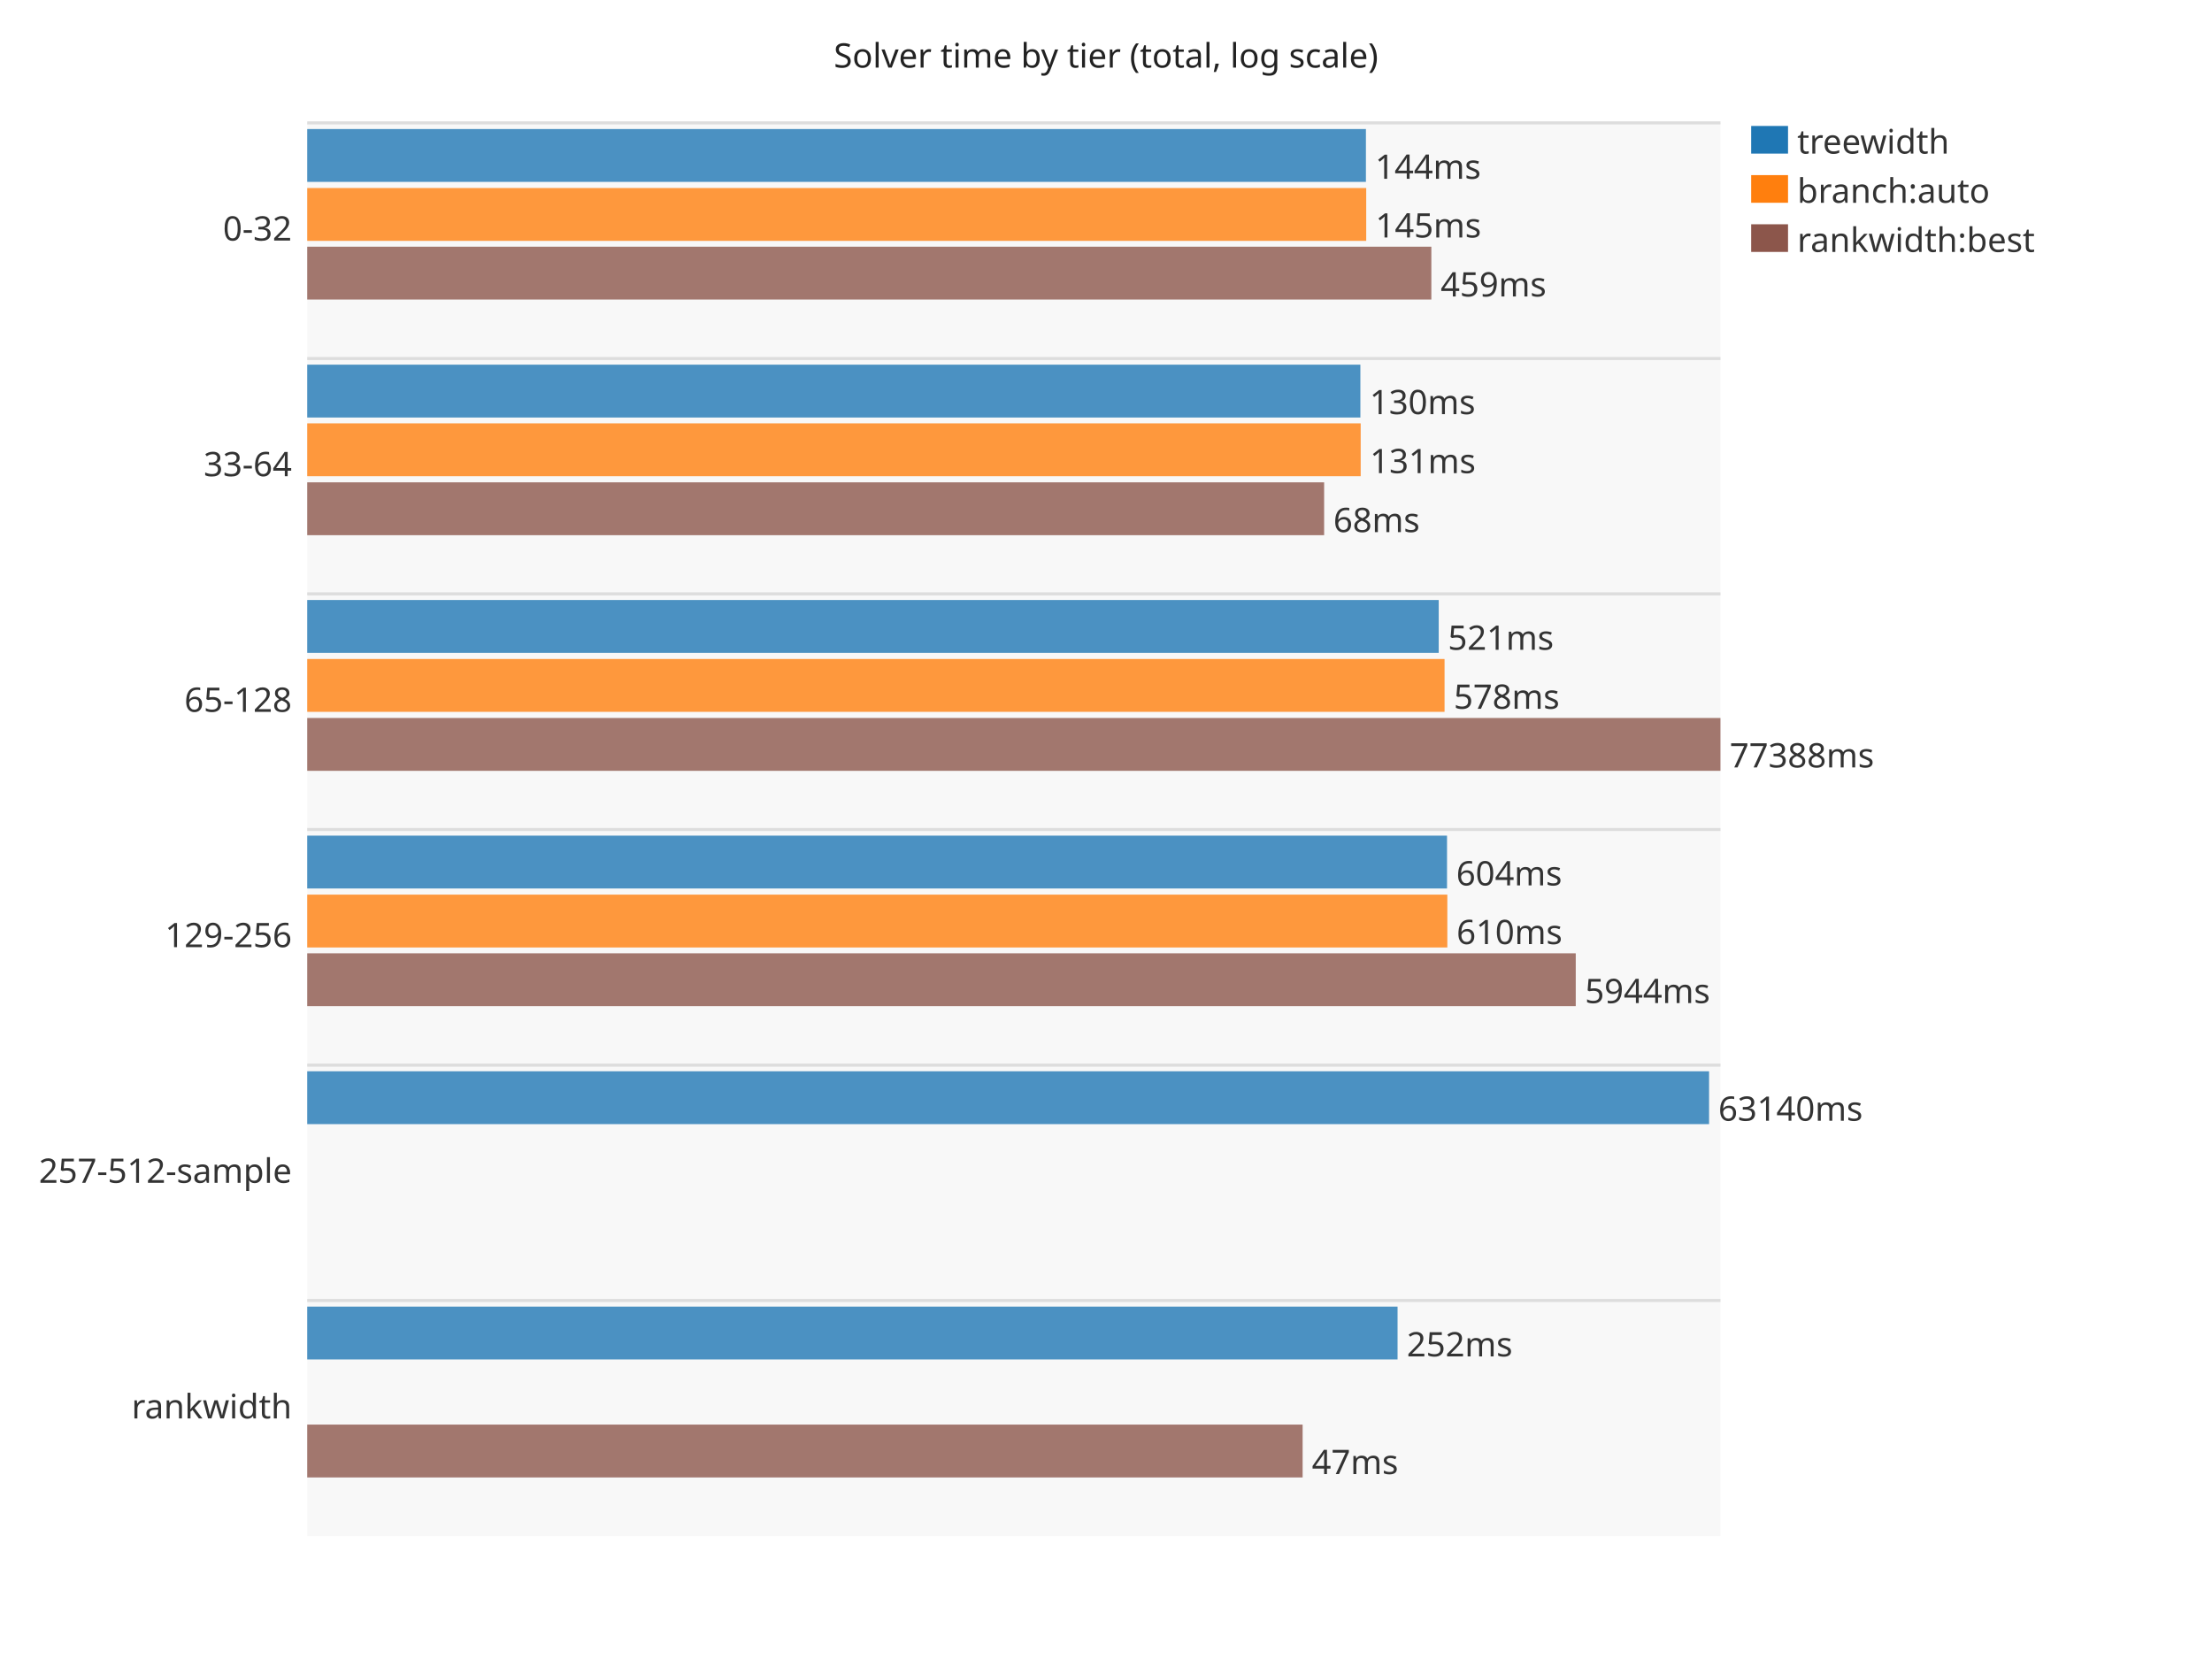
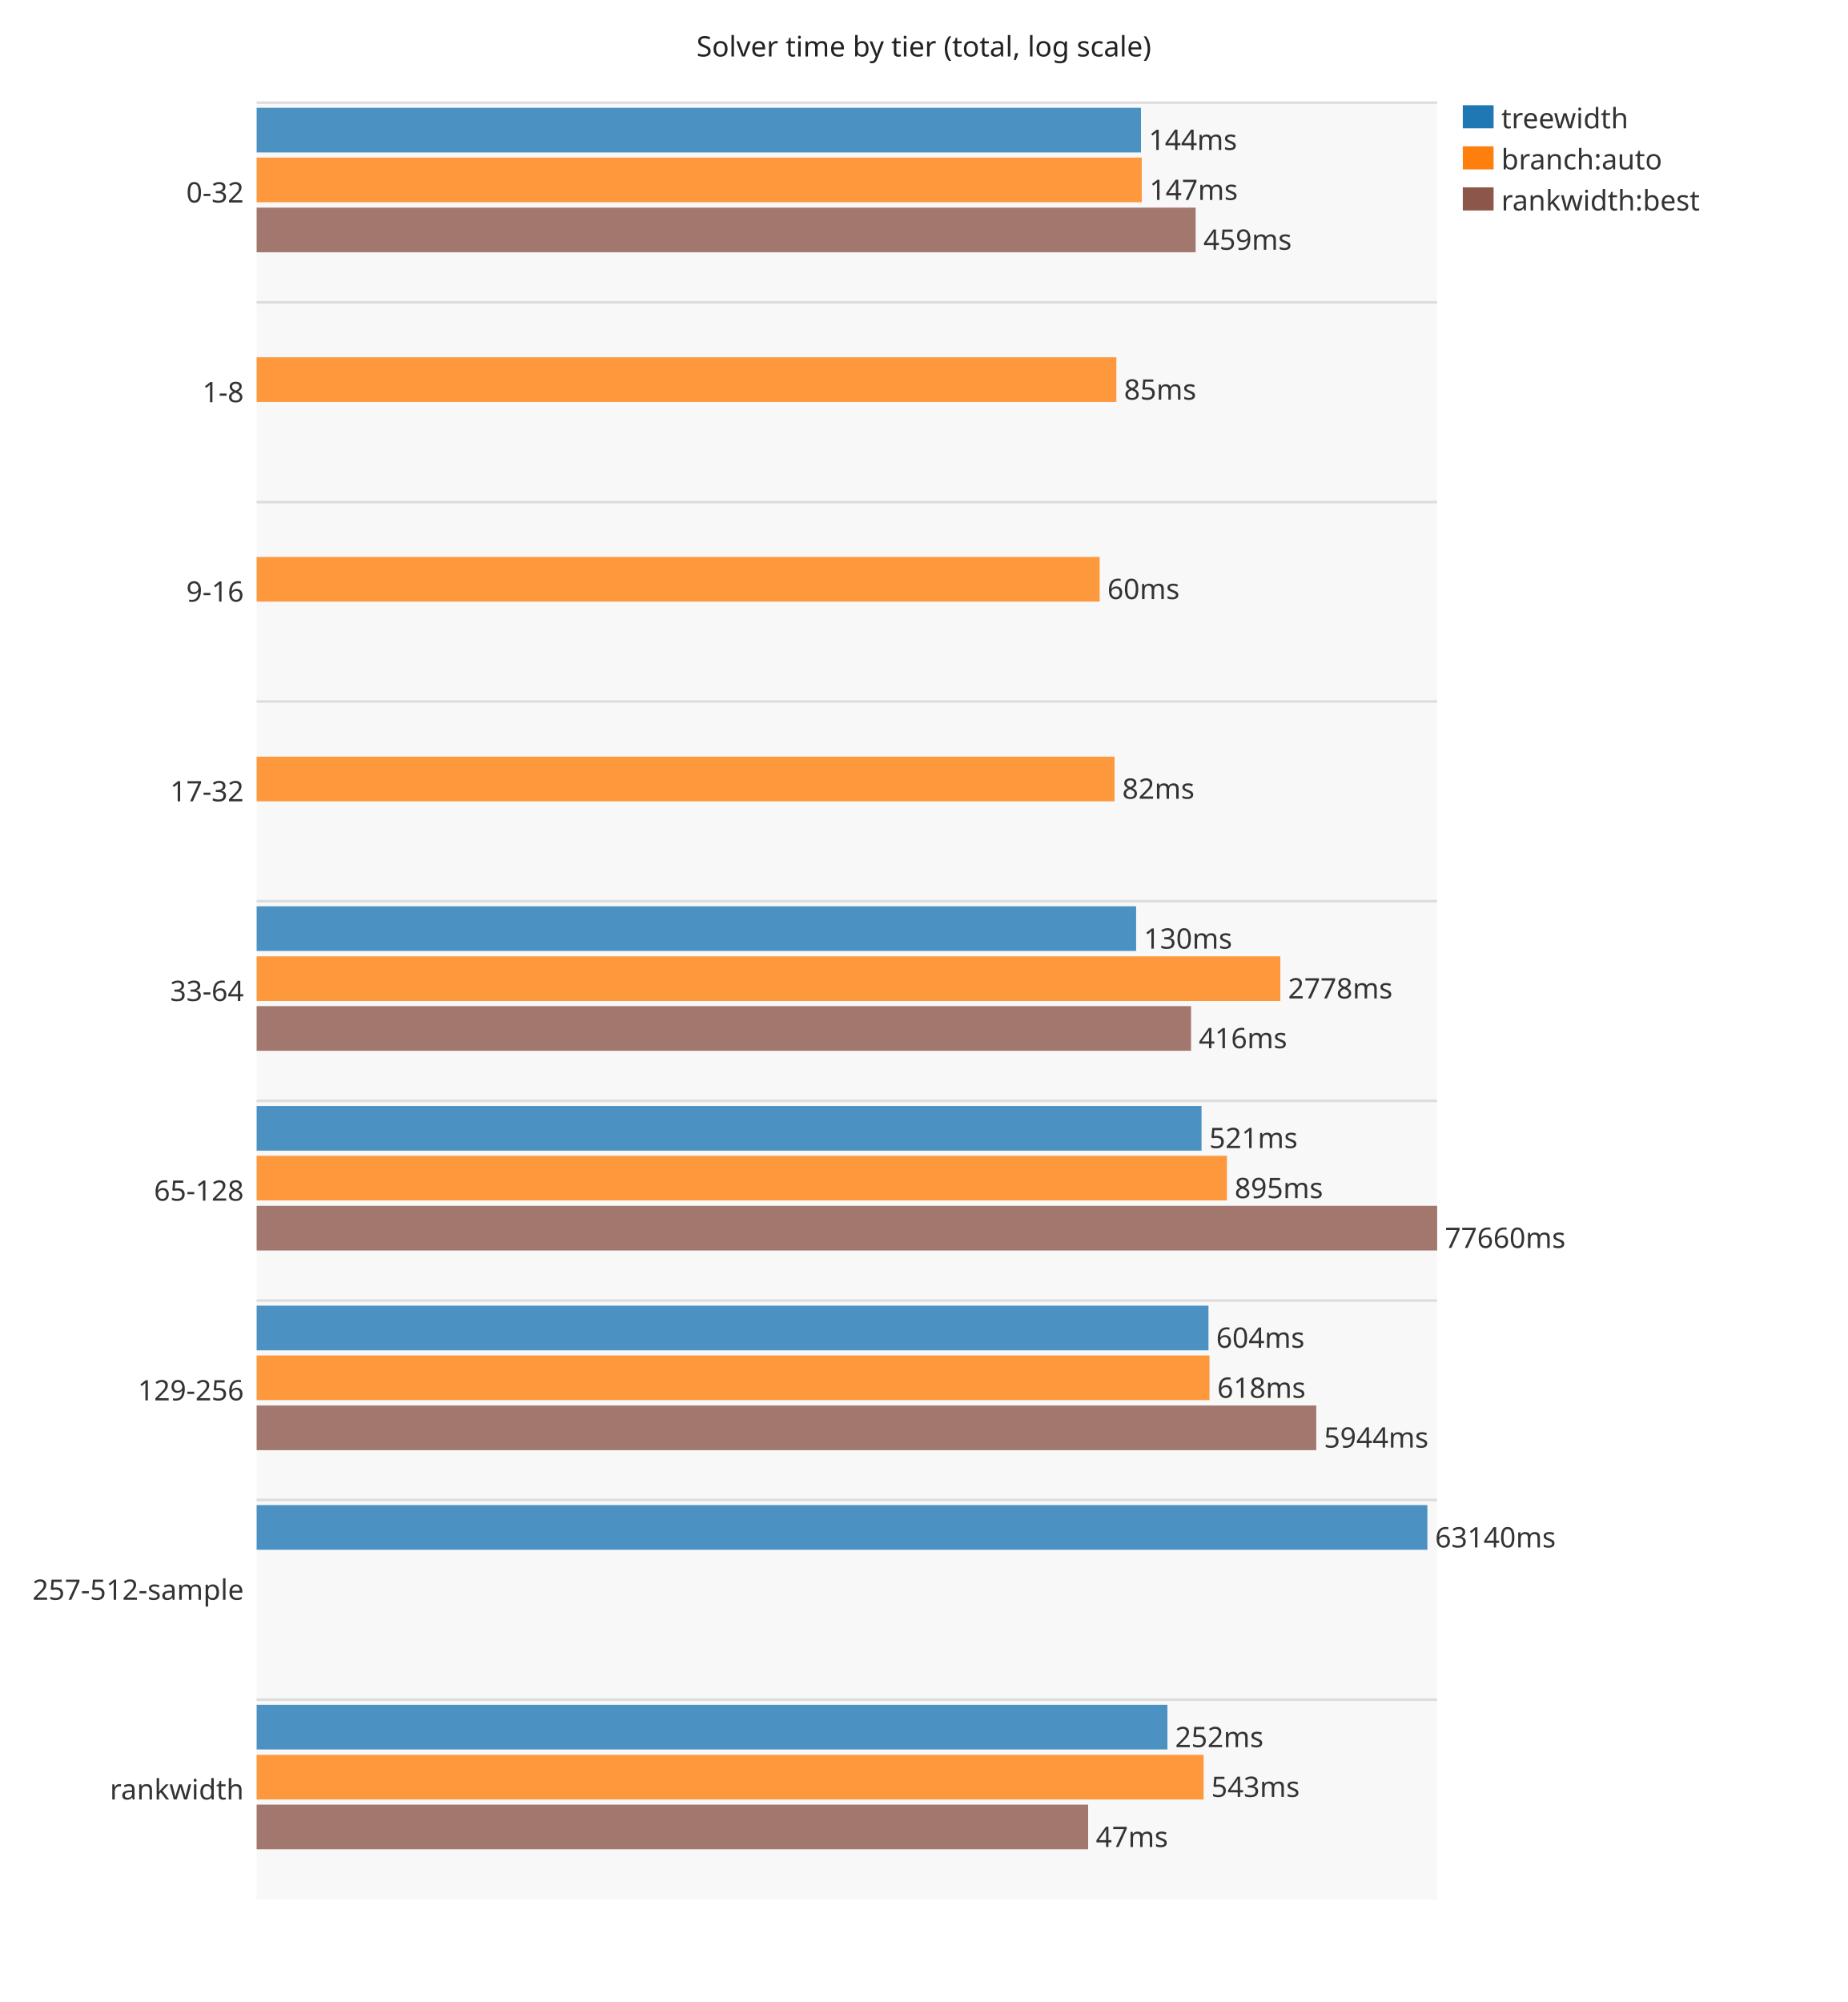
- <svg xmlns="http://www.w3.org/2000/svg" width="720" height="540" viewBox="0 0 720 540">
+ <svg xmlns="http://www.w3.org/2000/svg" width="720" height="780" viewBox="0 0 720 780">
  <style>text{font-family:sans-serif;font-size:11px;}</style>
-   <rect x="100.0" y="40.0" width="460.0" height="460.0" fill="#f8f8f8" opacity="1.00" />
+   <rect x="100.0" y="40.0" width="460.0" height="700.0" fill="#f8f8f8" opacity="1.00" />
  <text x="360.0" y="22.0" text-anchor="middle" fill="#222" font-size="13">Solver time by tier (total, log scale)</text>
-   <text x="95.0" y="78.3" text-anchor="end" fill="#333" font-size="10">0-32</text>
+   <text x="95.0" y="78.9" text-anchor="end" fill="#333" font-size="10">0-32</text>
  <line x1="100.0" y1="40.0" x2="560.0" y2="40.0" stroke="#ddd" stroke-width="1.0" />
-   <rect x="100.0" y="42.0" width="344.6" height="17.2" fill="#1f77b4" opacity="0.80" />
-   <text x="447.6" y="58.2" text-anchor="start" fill="#333" font-size="9">144ms</text>
-   <rect x="100.0" y="61.2" width="344.7" height="17.2" fill="#ff7f0e" opacity="0.80" />
-   <text x="447.7" y="77.3" text-anchor="start" fill="#333" font-size="9">145ms</text>
-   <rect x="100.0" y="80.3" width="365.9" height="17.2" fill="#8c564b" opacity="0.80" />
-   <text x="468.9" y="96.5" text-anchor="start" fill="#333" font-size="9">459ms</text>
-   <text x="95.0" y="155.0" text-anchor="end" fill="#333" font-size="10">33-64</text>
-   <line x1="100.0" y1="116.7" x2="560.0" y2="116.7" stroke="#ddd" stroke-width="1.0" />
-   <rect x="100.0" y="118.7" width="342.8" height="17.2" fill="#1f77b4" opacity="0.80" />
-   <text x="445.8" y="134.8" text-anchor="start" fill="#333" font-size="9">130ms</text>
-   <rect x="100.0" y="137.8" width="342.9" height="17.2" fill="#ff7f0e" opacity="0.80" />
-   <text x="445.9" y="154.0" text-anchor="start" fill="#333" font-size="9">131ms</text>
-   <rect x="100.0" y="157.0" width="331.0" height="17.2" fill="#8c564b" opacity="0.80" />
-   <text x="434.0" y="173.2" text-anchor="start" fill="#333" font-size="9">68ms</text>
-   <text x="95.0" y="231.7" text-anchor="end" fill="#333" font-size="10">65-128</text>
-   <line x1="100.0" y1="193.3" x2="560.0" y2="193.3" stroke="#ddd" stroke-width="1.0" />
-   <rect x="100.0" y="195.3" width="368.3" height="17.2" fill="#1f77b4" opacity="0.80" />
-   <text x="471.3" y="211.5" text-anchor="start" fill="#333" font-size="9">521ms</text>
-   <rect x="100.0" y="214.5" width="370.2" height="17.2" fill="#ff7f0e" opacity="0.80" />
-   <text x="473.2" y="230.7" text-anchor="start" fill="#333" font-size="9">578ms</text>
-   <rect x="100.0" y="233.7" width="460.0" height="17.2" fill="#8c564b" opacity="0.80" />
-   <text x="563.0" y="249.8" text-anchor="start" fill="#333" font-size="9">77388ms</text>
-   <text x="95.0" y="308.3" text-anchor="end" fill="#333" font-size="10">129-256</text>
-   <line x1="100.0" y1="270.0" x2="560.0" y2="270.0" stroke="#ddd" stroke-width="1.0" />
-   <rect x="100.0" y="272.0" width="371.0" height="17.2" fill="#1f77b4" opacity="0.80" />
-   <text x="474.0" y="288.2" text-anchor="start" fill="#333" font-size="9">604ms</text>
-   <rect x="100.0" y="291.2" width="371.1" height="17.2" fill="#ff7f0e" opacity="0.80" />
-   <text x="474.1" y="307.3" text-anchor="start" fill="#333" font-size="9">610ms</text>
-   <rect x="100.0" y="310.3" width="412.9" height="17.2" fill="#8c564b" opacity="0.80" />
-   <text x="515.9" y="326.5" text-anchor="start" fill="#333" font-size="9">5944ms</text>
-   <text x="95.0" y="385.0" text-anchor="end" fill="#333" font-size="10">257-512-sample</text>
-   <line x1="100.0" y1="346.7" x2="560.0" y2="346.7" stroke="#ddd" stroke-width="1.0" />
-   <rect x="100.0" y="348.7" width="456.3" height="17.2" fill="#1f77b4" opacity="0.80" />
-   <text x="559.3" y="364.8" text-anchor="start" fill="#333" font-size="9">63140ms</text>
-   <text x="95.0" y="461.7" text-anchor="end" fill="#333" font-size="10">rankwidth</text>
-   <line x1="100.0" y1="423.3" x2="560.0" y2="423.3" stroke="#ddd" stroke-width="1.0" />
-   <rect x="100.0" y="425.3" width="354.9" height="17.2" fill="#1f77b4" opacity="0.80" />
-   <text x="457.9" y="441.5" text-anchor="start" fill="#333" font-size="9">252ms</text>
-   <rect x="100.0" y="463.7" width="324.0" height="17.2" fill="#8c564b" opacity="0.80" />
-   <text x="427.0" y="479.8" text-anchor="start" fill="#333" font-size="9">47ms</text>
+   <rect x="100.0" y="42.0" width="344.6" height="17.4" fill="#1f77b4" opacity="0.80" />
+   <text x="447.6" y="58.4" text-anchor="start" fill="#333" font-size="9">144ms</text>
+   <rect x="100.0" y="61.4" width="344.9" height="17.4" fill="#ff7f0e" opacity="0.80" />
+   <text x="447.9" y="77.9" text-anchor="start" fill="#333" font-size="9">147ms</text>
+   <rect x="100.0" y="80.9" width="365.9" height="17.4" fill="#8c564b" opacity="0.80" />
+   <text x="468.9" y="97.3" text-anchor="start" fill="#333" font-size="9">459ms</text>
+   <text x="95.0" y="156.7" text-anchor="end" fill="#333" font-size="10">1-8</text>
+   <line x1="100.0" y1="117.8" x2="560.0" y2="117.8" stroke="#ddd" stroke-width="1.0" />
+   <rect x="100.0" y="139.2" width="335.0" height="17.4" fill="#ff7f0e" opacity="0.80" />
+   <text x="438.0" y="155.7" text-anchor="start" fill="#333" font-size="9">85ms</text>
+   <text x="95.0" y="234.4" text-anchor="end" fill="#333" font-size="10">9-16</text>
+   <line x1="100.0" y1="195.6" x2="560.0" y2="195.6" stroke="#ddd" stroke-width="1.0" />
+   <rect x="100.0" y="217.0" width="328.5" height="17.4" fill="#ff7f0e" opacity="0.80" />
+   <text x="431.5" y="233.4" text-anchor="start" fill="#333" font-size="9">60ms</text>
+   <text x="95.0" y="312.2" text-anchor="end" fill="#333" font-size="10">17-32</text>
+   <line x1="100.0" y1="273.3" x2="560.0" y2="273.3" stroke="#ddd" stroke-width="1.0" />
+   <rect x="100.0" y="294.8" width="334.3" height="17.4" fill="#ff7f0e" opacity="0.80" />
+   <text x="437.3" y="311.2" text-anchor="start" fill="#333" font-size="9">82ms</text>
+   <text x="95.0" y="390.0" text-anchor="end" fill="#333" font-size="10">33-64</text>
+   <line x1="100.0" y1="351.1" x2="560.0" y2="351.1" stroke="#ddd" stroke-width="1.0" />
+   <rect x="100.0" y="353.1" width="342.7" height="17.4" fill="#1f77b4" opacity="0.80" />
+   <text x="445.7" y="369.6" text-anchor="start" fill="#333" font-size="9">130ms</text>
+   <rect x="100.0" y="372.6" width="398.9" height="17.4" fill="#ff7f0e" opacity="0.80" />
+   <text x="501.9" y="389.0" text-anchor="start" fill="#333" font-size="9">2778ms</text>
+   <rect x="100.0" y="392.0" width="364.1" height="17.4" fill="#8c564b" opacity="0.80" />
+   <text x="467.1" y="408.4" text-anchor="start" fill="#333" font-size="9">416ms</text>
+   <text x="95.0" y="467.8" text-anchor="end" fill="#333" font-size="10">65-128</text>
+   <line x1="100.0" y1="428.9" x2="560.0" y2="428.9" stroke="#ddd" stroke-width="1.0" />
+   <rect x="100.0" y="430.9" width="368.2" height="17.4" fill="#1f77b4" opacity="0.80" />
+   <text x="471.2" y="447.3" text-anchor="start" fill="#333" font-size="9">521ms</text>
+   <rect x="100.0" y="450.3" width="378.1" height="17.4" fill="#ff7f0e" opacity="0.80" />
+   <text x="481.1" y="466.8" text-anchor="start" fill="#333" font-size="9">895ms</text>
+   <rect x="100.0" y="469.8" width="460.0" height="17.4" fill="#8c564b" opacity="0.80" />
+   <text x="563.0" y="486.2" text-anchor="start" fill="#333" font-size="9">77660ms</text>
+   <text x="95.0" y="545.6" text-anchor="end" fill="#333" font-size="10">129-256</text>
+   <line x1="100.0" y1="506.7" x2="560.0" y2="506.7" stroke="#ddd" stroke-width="1.0" />
+   <rect x="100.0" y="508.7" width="370.9" height="17.4" fill="#1f77b4" opacity="0.80" />
+   <text x="473.9" y="525.1" text-anchor="start" fill="#333" font-size="9">604ms</text>
+   <rect x="100.0" y="528.1" width="371.3" height="17.4" fill="#ff7f0e" opacity="0.80" />
+   <text x="474.3" y="544.6" text-anchor="start" fill="#333" font-size="9">618ms</text>
+   <rect x="100.0" y="547.6" width="412.9" height="17.4" fill="#8c564b" opacity="0.80" />
+   <text x="515.9" y="564.0" text-anchor="start" fill="#333" font-size="9">5944ms</text>
+   <text x="95.0" y="623.3" text-anchor="end" fill="#333" font-size="10">257-512-sample</text>
+   <line x1="100.0" y1="584.4" x2="560.0" y2="584.4" stroke="#ddd" stroke-width="1.0" />
+   <rect x="100.0" y="586.4" width="456.2" height="17.4" fill="#1f77b4" opacity="0.80" />
+   <text x="559.2" y="602.9" text-anchor="start" fill="#333" font-size="9">63140ms</text>
+   <text x="95.0" y="701.1" text-anchor="end" fill="#333" font-size="10">rankwidth</text>
+   <line x1="100.0" y1="662.2" x2="560.0" y2="662.2" stroke="#ddd" stroke-width="1.0" />
+   <rect x="100.0" y="664.2" width="354.9" height="17.4" fill="#1f77b4" opacity="0.80" />
+   <text x="457.9" y="680.7" text-anchor="start" fill="#333" font-size="9">252ms</text>
+   <rect x="100.0" y="683.7" width="369.0" height="17.4" fill="#ff7f0e" opacity="0.80" />
+   <text x="472.0" y="700.1" text-anchor="start" fill="#333" font-size="9">543ms</text>
+   <rect x="100.0" y="703.1" width="324.0" height="17.4" fill="#8c564b" opacity="0.80" />
+   <text x="427.0" y="719.6" text-anchor="start" fill="#333" font-size="9">47ms</text>
  <rect x="570.0" y="41.0" width="12.0" height="9.0" fill="#1f77b4" opacity="1.00" />
  <text x="585.0" y="50.0" text-anchor="start" fill="#333" font-size="10">treewidth</text>
  <rect x="570.0" y="57.0" width="12.0" height="9.0" fill="#ff7f0e" opacity="1.00" />
  <text x="585.0" y="66.0" text-anchor="start" fill="#333" font-size="10">branch:auto</text>
  <rect x="570.0" y="73.0" width="12.0" height="9.0" fill="#8c564b" opacity="1.00" />
  <text x="585.0" y="82.0" text-anchor="start" fill="#333" font-size="10">rankwidth:best</text>
</svg>
